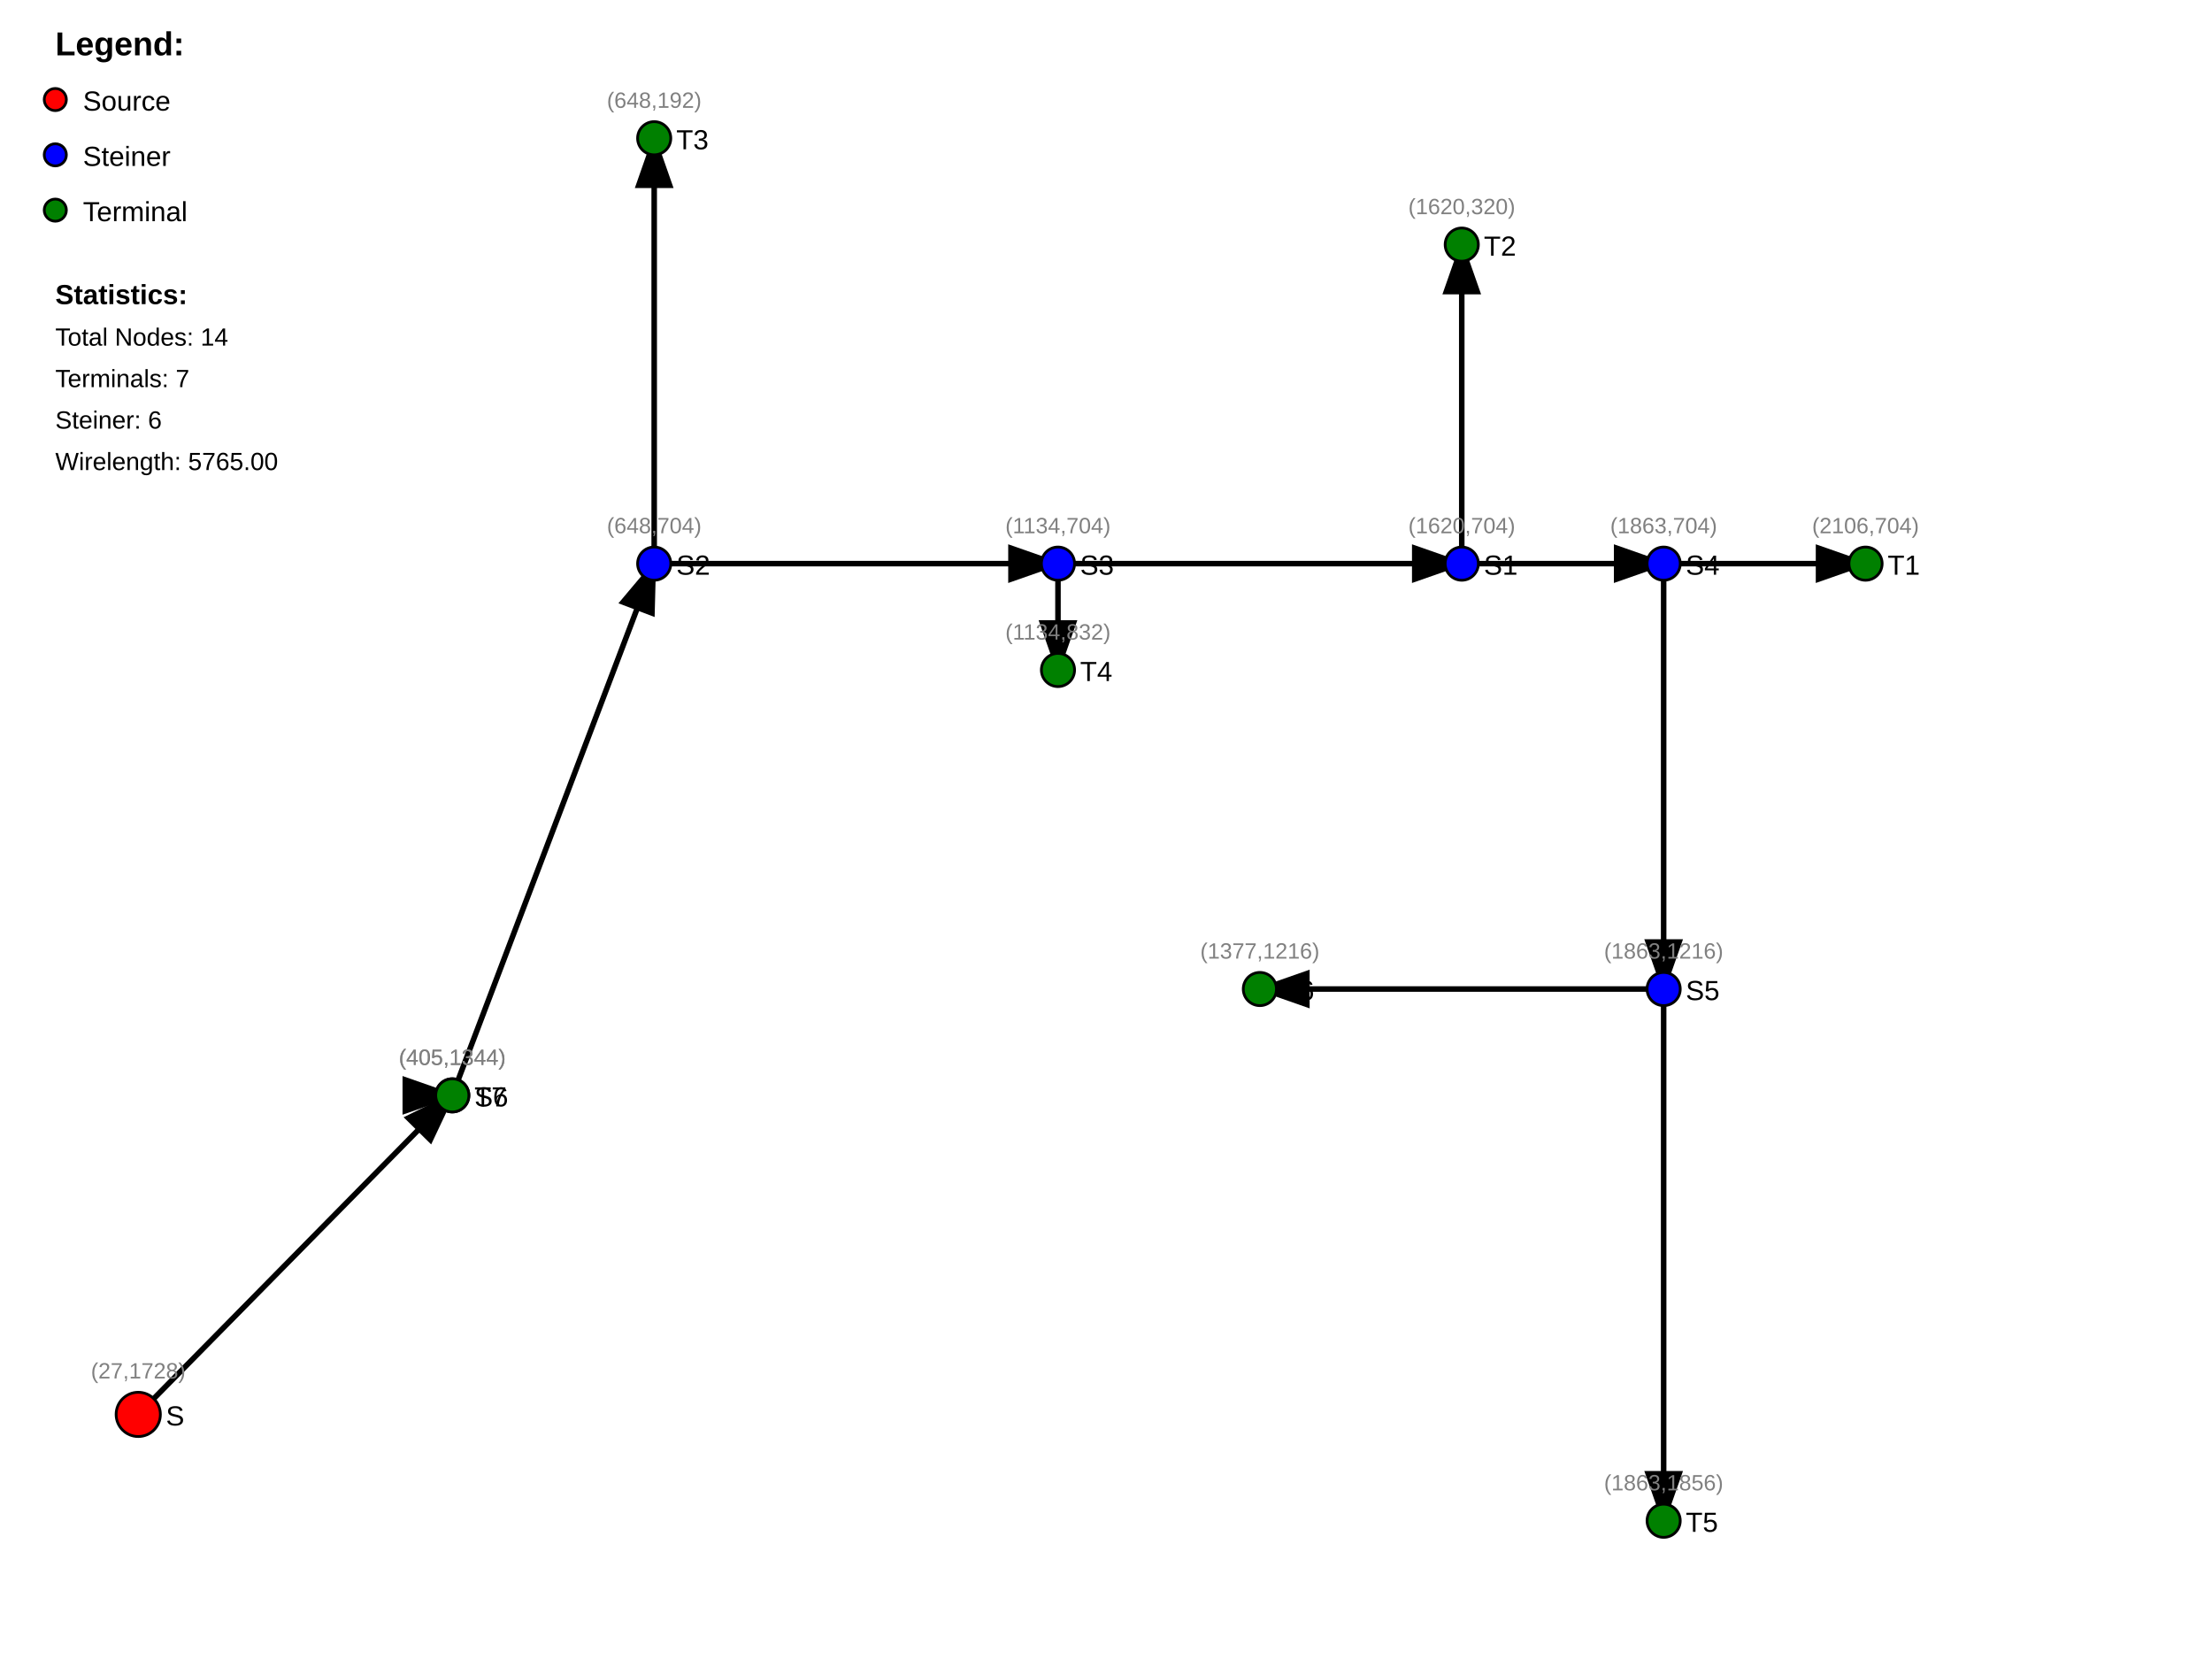
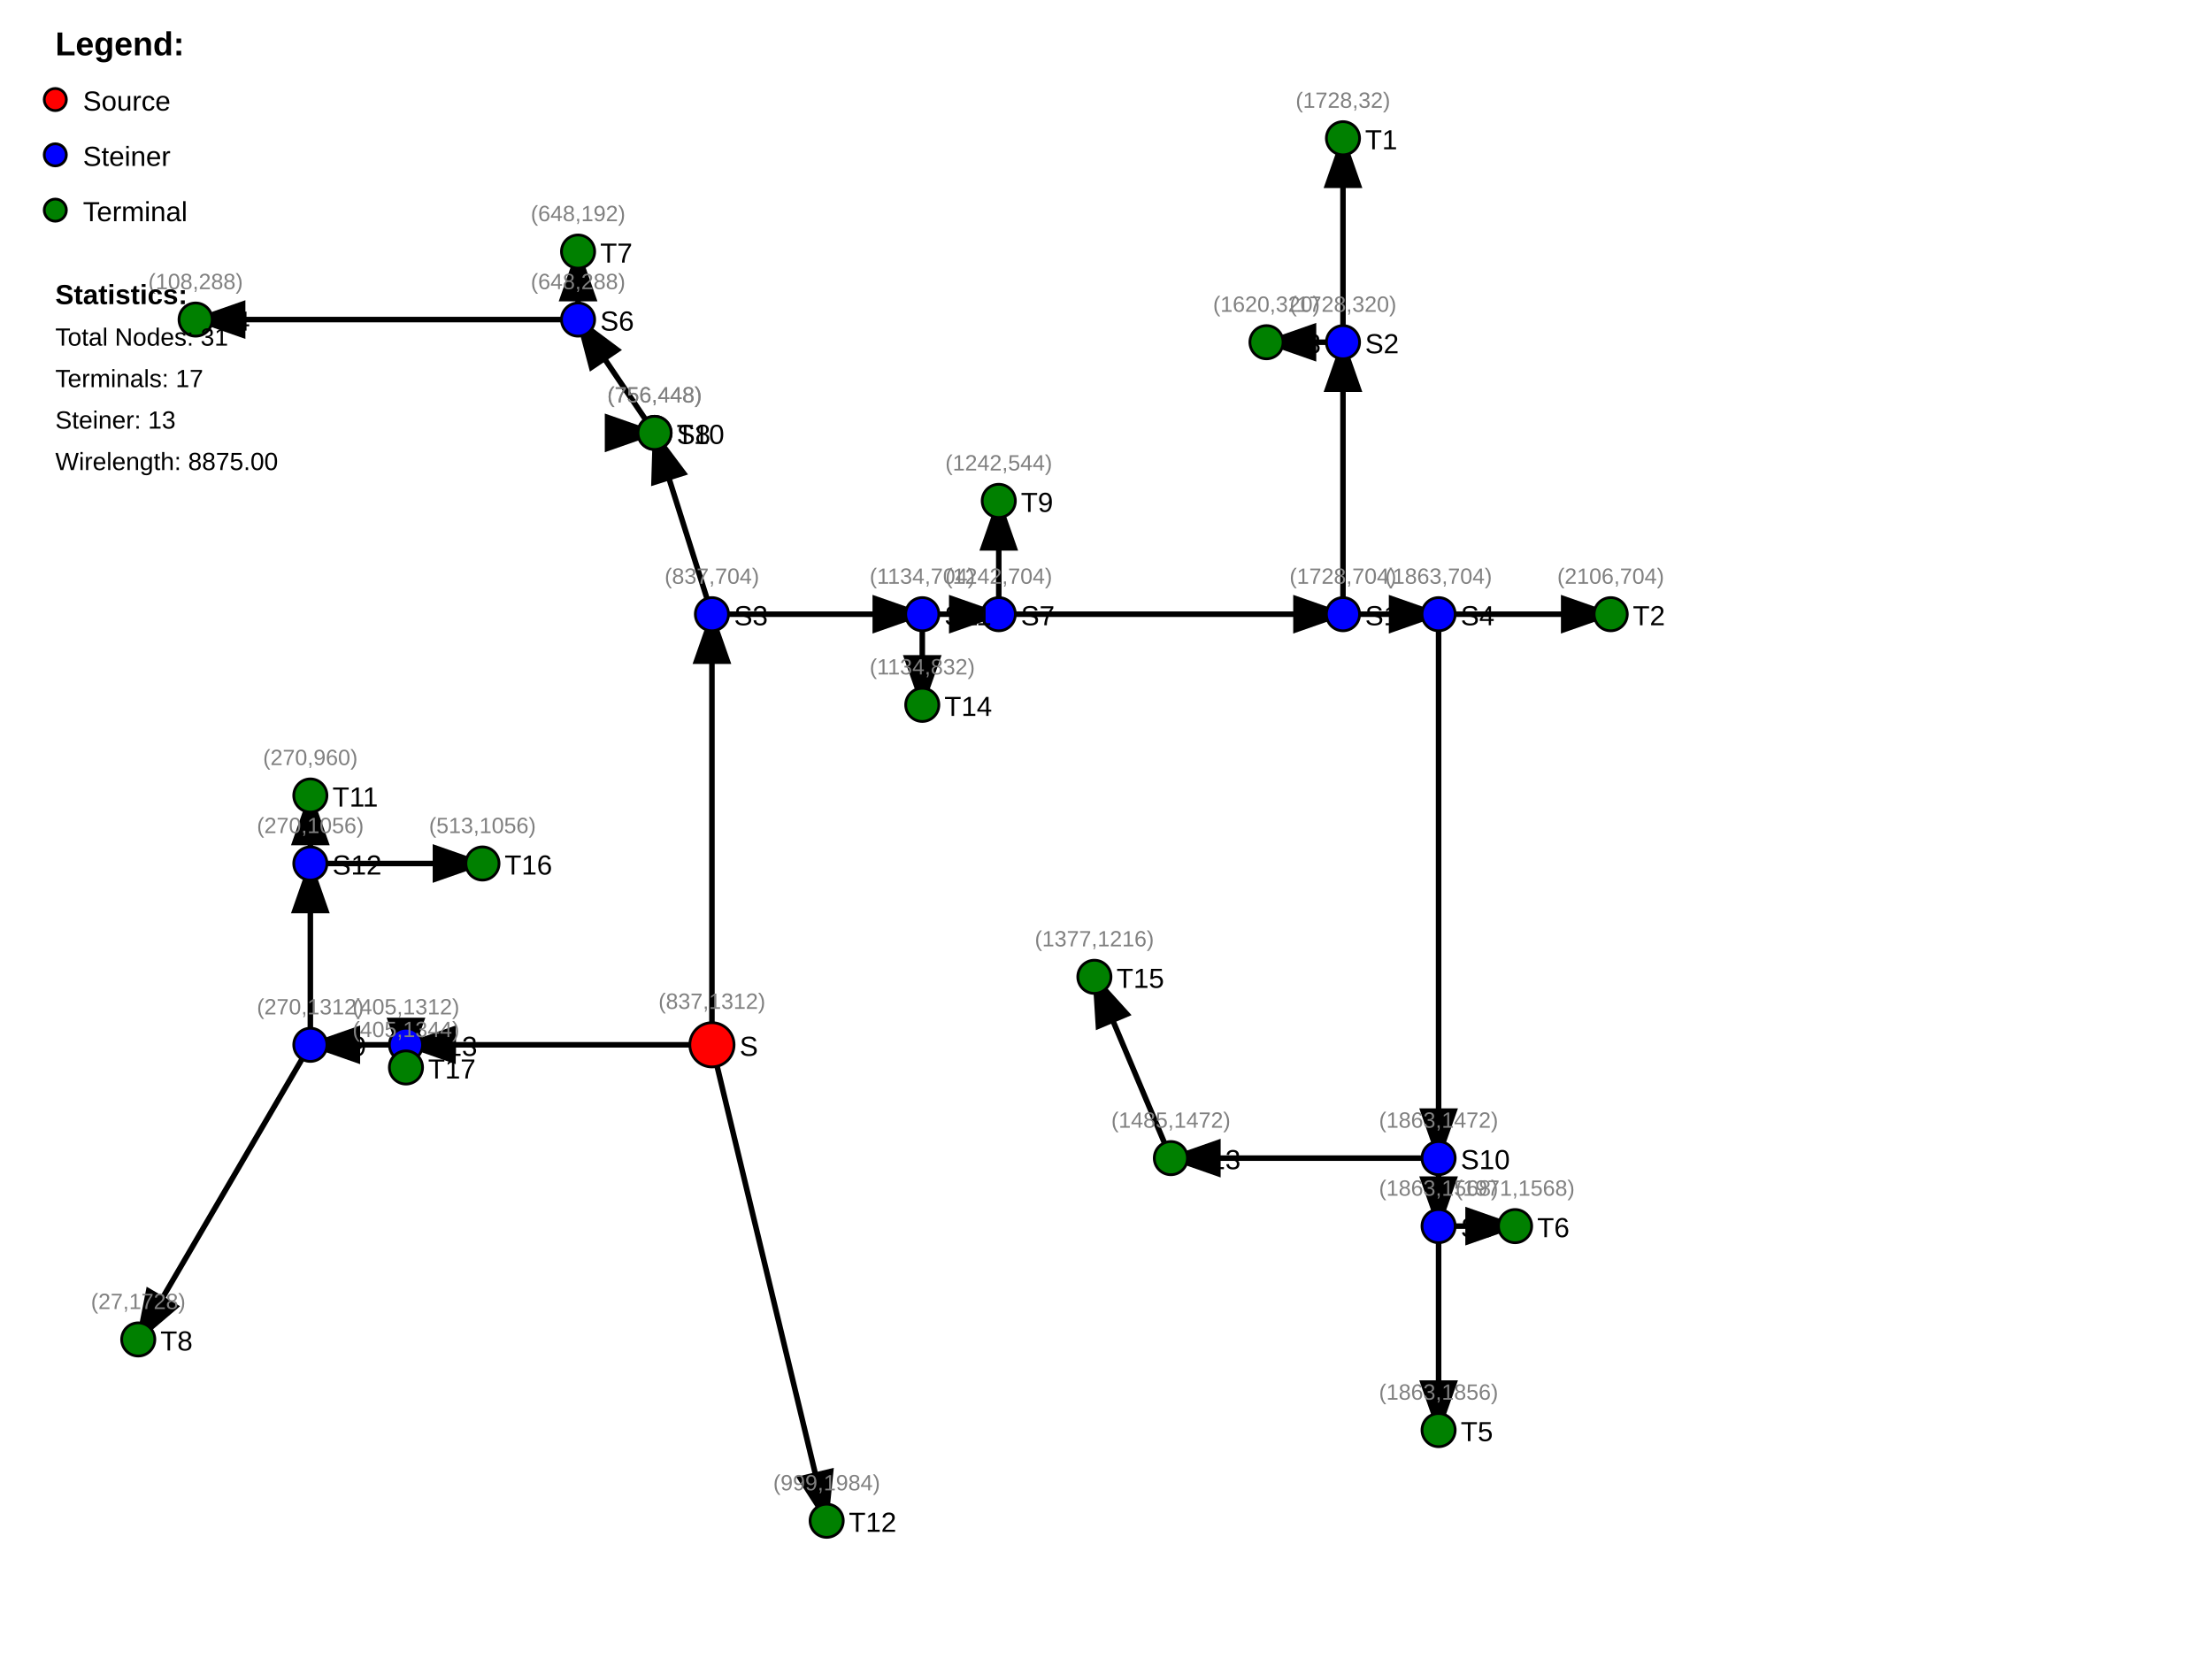
<svg xmlns="http://www.w3.org/2000/svg" width="800" height="600">
  <rect width="100%" height="100%" fill="white" />
  <defs>
    <marker id="arrowhead" markerWidth="10" markerHeight="7" refX="9" refY="3.5" orient="auto">
      <polygon points="0 0, 10 3.5, 0 7" fill="black" />
    </marker>
  </defs>
-   <line x1="50.0" y1="511.538" x2="163.582" y2="396.154" stroke="black" stroke-width="2" marker-end="url(#arrowhead)" />
-   <line x1="163.582" y1="396.154" x2="236.599" y2="203.846" stroke="black" stroke-width="2" marker-end="url(#arrowhead)" />
-   <line x1="163.582" y1="396.154" x2="163.582" y2="396.154" stroke="black" stroke-width="2" marker-end="url(#arrowhead)" />
-   <line x1="236.599" y1="203.846" x2="236.599" y2="50.0" stroke="black" stroke-width="2" marker-end="url(#arrowhead)" />
-   <line x1="236.599" y1="203.846" x2="382.632" y2="203.846" stroke="black" stroke-width="2" marker-end="url(#arrowhead)" />
-   <line x1="382.632" y1="203.846" x2="528.666" y2="203.846" stroke="black" stroke-width="2" marker-end="url(#arrowhead)" />
-   <line x1="382.632" y1="203.846" x2="382.632" y2="242.308" stroke="black" stroke-width="2" marker-end="url(#arrowhead)" />
-   <line x1="528.666" y1="203.846" x2="528.666" y2="88.462" stroke="black" stroke-width="2" marker-end="url(#arrowhead)" />
-   <line x1="528.666" y1="203.846" x2="601.683" y2="203.846" stroke="black" stroke-width="2" marker-end="url(#arrowhead)" />
-   <line x1="601.683" y1="203.846" x2="674.7" y2="203.846" stroke="black" stroke-width="2" marker-end="url(#arrowhead)" />
-   <line x1="601.683" y1="203.846" x2="601.683" y2="357.692" stroke="black" stroke-width="2" marker-end="url(#arrowhead)" />
-   <line x1="601.683" y1="357.692" x2="601.683" y2="550.0" stroke="black" stroke-width="2" marker-end="url(#arrowhead)" />
-   <line x1="601.683" y1="357.692" x2="455.649" y2="357.692" stroke="black" stroke-width="2" marker-end="url(#arrowhead)" />
-   <circle cx="50.0" cy="511.538" r="8" fill="red" stroke="black" stroke-width="1" />
-   <text x="60.0" y="515.538" font-family="Arial" font-size="10" fill="black">S</text>
-   <text x="50.0" y="498.538" font-family="Arial" font-size="8" fill="gray" text-anchor="middle">(27,1728)</text>
-   <circle cx="674.7" cy="203.846" r="6" fill="green" stroke="black" stroke-width="1" />
-   <text x="682.7" y="207.846" font-family="Arial" font-size="10" fill="black">T1</text>
-   <text x="674.7" y="192.846" font-family="Arial" font-size="8" fill="gray" text-anchor="middle">(2106,704)</text>
-   <circle cx="528.666" cy="203.846" r="6" fill="blue" stroke="black" stroke-width="1" />
-   <text x="536.666" y="207.846" font-family="Arial" font-size="10" fill="black">S1</text>
-   <text x="528.666" y="192.846" font-family="Arial" font-size="8" fill="gray" text-anchor="middle">(1620,704)</text>
-   <circle cx="528.666" cy="88.462" r="6" fill="green" stroke="black" stroke-width="1" />
-   <text x="536.666" y="92.462" font-family="Arial" font-size="10" fill="black">T2</text>
-   <text x="528.666" y="77.462" font-family="Arial" font-size="8" fill="gray" text-anchor="middle">(1620,320)</text>
-   <circle cx="236.599" cy="203.846" r="6" fill="blue" stroke="black" stroke-width="1" />
-   <text x="244.599" y="207.846" font-family="Arial" font-size="10" fill="black">S2</text>
-   <text x="236.599" y="192.846" font-family="Arial" font-size="8" fill="gray" text-anchor="middle">(648,704)</text>
-   <circle cx="236.599" cy="50.0" r="6" fill="green" stroke="black" stroke-width="1" />
-   <text x="244.599" y="54.0" font-family="Arial" font-size="10" fill="black">T3</text>
-   <text x="236.599" y="39.0" font-family="Arial" font-size="8" fill="gray" text-anchor="middle">(648,192)</text>
-   <circle cx="382.632" cy="203.846" r="6" fill="blue" stroke="black" stroke-width="1" />
-   <text x="390.632" y="207.846" font-family="Arial" font-size="10" fill="black">S3</text>
-   <text x="382.632" y="192.846" font-family="Arial" font-size="8" fill="gray" text-anchor="middle">(1134,704)</text>
-   <circle cx="382.632" cy="242.308" r="6" fill="green" stroke="black" stroke-width="1" />
-   <text x="390.632" y="246.308" font-family="Arial" font-size="10" fill="black">T4</text>
-   <text x="382.632" y="231.308" font-family="Arial" font-size="8" fill="gray" text-anchor="middle">(1134,832)</text>
-   <circle cx="601.683" cy="203.846" r="6" fill="blue" stroke="black" stroke-width="1" />
-   <text x="609.683" y="207.846" font-family="Arial" font-size="10" fill="black">S4</text>
-   <text x="601.683" y="192.846" font-family="Arial" font-size="8" fill="gray" text-anchor="middle">(1863,704)</text>
-   <circle cx="601.683" cy="550.0" r="6" fill="green" stroke="black" stroke-width="1" />
-   <text x="609.683" y="554.0" font-family="Arial" font-size="10" fill="black">T5</text>
-   <text x="601.683" y="539.0" font-family="Arial" font-size="8" fill="gray" text-anchor="middle">(1863,1856)</text>
-   <circle cx="601.683" cy="357.692" r="6" fill="blue" stroke="black" stroke-width="1" />
-   <text x="609.683" y="361.692" font-family="Arial" font-size="10" fill="black">S5</text>
-   <text x="601.683" y="346.692" font-family="Arial" font-size="8" fill="gray" text-anchor="middle">(1863,1216)</text>
-   <circle cx="455.649" cy="357.692" r="6" fill="green" stroke="black" stroke-width="1" />
-   <text x="463.649" y="361.692" font-family="Arial" font-size="10" fill="black">T6</text>
-   <text x="455.649" y="346.692" font-family="Arial" font-size="8" fill="gray" text-anchor="middle">(1377,1216)</text>
-   <circle cx="163.582" cy="396.154" r="6" fill="blue" stroke="black" stroke-width="1" />
-   <text x="171.582" y="400.154" font-family="Arial" font-size="10" fill="black">S6</text>
-   <text x="163.582" y="385.154" font-family="Arial" font-size="8" fill="gray" text-anchor="middle">(405,1344)</text>
-   <circle cx="163.582" cy="396.154" r="6" fill="green" stroke="black" stroke-width="1" />
-   <text x="171.582" y="400.154" font-family="Arial" font-size="10" fill="black">T7</text>
-   <text x="163.582" y="385.154" font-family="Arial" font-size="8" fill="gray" text-anchor="middle">(405,1344)</text>
+   <line x1="257.48" y1="377.869" x2="257.48" y2="222.131" stroke="black" stroke-width="2" marker-end="url(#arrowhead)" />
+   <line x1="257.48" y1="377.869" x2="298.975" y2="550.0" stroke="black" stroke-width="2" marker-end="url(#arrowhead)" />
+   <line x1="257.48" y1="377.869" x2="146.824" y2="377.869" stroke="black" stroke-width="2" marker-end="url(#arrowhead)" />
+   <line x1="257.48" y1="222.131" x2="236.732" y2="156.557" stroke="black" stroke-width="2" marker-end="url(#arrowhead)" />
+   <line x1="257.48" y1="222.131" x2="333.555" y2="222.131" stroke="black" stroke-width="2" marker-end="url(#arrowhead)" />
+   <line x1="236.732" y1="156.557" x2="209.068" y2="115.574" stroke="black" stroke-width="2" marker-end="url(#arrowhead)" />
+   <line x1="236.732" y1="156.557" x2="236.732" y2="156.557" stroke="black" stroke-width="2" marker-end="url(#arrowhead)" />
+   <line x1="209.068" y1="115.574" x2="70.748" y2="115.574" stroke="black" stroke-width="2" marker-end="url(#arrowhead)" />
+   <line x1="209.068" y1="115.574" x2="209.068" y2="90.984" stroke="black" stroke-width="2" marker-end="url(#arrowhead)" />
+   <line x1="333.555" y1="222.131" x2="361.219" y2="222.131" stroke="black" stroke-width="2" marker-end="url(#arrowhead)" />
+   <line x1="333.555" y1="222.131" x2="333.555" y2="254.918" stroke="black" stroke-width="2" marker-end="url(#arrowhead)" />
+   <line x1="361.219" y1="222.131" x2="485.707" y2="222.131" stroke="black" stroke-width="2" marker-end="url(#arrowhead)" />
+   <line x1="361.219" y1="222.131" x2="361.219" y2="181.148" stroke="black" stroke-width="2" marker-end="url(#arrowhead)" />
+   <line x1="485.707" y1="222.131" x2="485.707" y2="123.77" stroke="black" stroke-width="2" marker-end="url(#arrowhead)" />
+   <line x1="485.707" y1="222.131" x2="520.287" y2="222.131" stroke="black" stroke-width="2" marker-end="url(#arrowhead)" />
+   <line x1="485.707" y1="123.77" x2="485.707" y2="50.0" stroke="black" stroke-width="2" marker-end="url(#arrowhead)" />
+   <line x1="485.707" y1="123.77" x2="458.043" y2="123.77" stroke="black" stroke-width="2" marker-end="url(#arrowhead)" />
+   <line x1="520.287" y1="222.131" x2="582.531" y2="222.131" stroke="black" stroke-width="2" marker-end="url(#arrowhead)" />
+   <line x1="520.287" y1="222.131" x2="520.287" y2="418.852" stroke="black" stroke-width="2" marker-end="url(#arrowhead)" />
+   <line x1="520.287" y1="418.852" x2="520.287" y2="443.443" stroke="black" stroke-width="2" marker-end="url(#arrowhead)" />
+   <line x1="520.287" y1="418.852" x2="423.463" y2="418.852" stroke="black" stroke-width="2" marker-end="url(#arrowhead)" />
+   <line x1="520.287" y1="443.443" x2="520.287" y2="517.213" stroke="black" stroke-width="2" marker-end="url(#arrowhead)" />
+   <line x1="520.287" y1="443.443" x2="547.951" y2="443.443" stroke="black" stroke-width="2" marker-end="url(#arrowhead)" />
+   <line x1="423.463" y1="418.852" x2="395.799" y2="353.279" stroke="black" stroke-width="2" marker-end="url(#arrowhead)" />
+   <line x1="146.824" y1="377.869" x2="112.244" y2="377.869" stroke="black" stroke-width="2" marker-end="url(#arrowhead)" />
+   <line x1="146.824" y1="377.869" x2="146.824" y2="386.066" stroke="black" stroke-width="2" marker-end="url(#arrowhead)" />
+   <line x1="112.244" y1="377.869" x2="50.0" y2="484.426" stroke="black" stroke-width="2" marker-end="url(#arrowhead)" />
+   <line x1="112.244" y1="377.869" x2="112.244" y2="312.295" stroke="black" stroke-width="2" marker-end="url(#arrowhead)" />
+   <line x1="112.244" y1="312.295" x2="112.244" y2="287.705" stroke="black" stroke-width="2" marker-end="url(#arrowhead)" />
+   <line x1="112.244" y1="312.295" x2="174.488" y2="312.295" stroke="black" stroke-width="2" marker-end="url(#arrowhead)" />
+   <circle cx="257.48" cy="377.869" r="8" fill="red" stroke="black" stroke-width="1" />
+   <text x="267.48" y="381.869" font-family="Arial" font-size="10" fill="black">S</text>
+   <text x="257.48" y="364.869" font-family="Arial" font-size="8" fill="gray" text-anchor="middle">(837,1312)</text>
+   <circle cx="485.707" cy="50.0" r="6" fill="green" stroke="black" stroke-width="1" />
+   <text x="493.707" y="54.0" font-family="Arial" font-size="10" fill="black">T1</text>
+   <text x="485.707" y="39.0" font-family="Arial" font-size="8" fill="gray" text-anchor="middle">(1728,32)</text>
+   <circle cx="485.707" cy="222.131" r="6" fill="blue" stroke="black" stroke-width="1" />
+   <text x="493.707" y="226.131" font-family="Arial" font-size="10" fill="black">S1</text>
+   <text x="485.707" y="211.131" font-family="Arial" font-size="8" fill="gray" text-anchor="middle">(1728,704)</text>
+   <circle cx="582.531" cy="222.131" r="6" fill="green" stroke="black" stroke-width="1" />
+   <text x="590.531" y="226.131" font-family="Arial" font-size="10" fill="black">T2</text>
+   <text x="582.531" y="211.131" font-family="Arial" font-size="8" fill="gray" text-anchor="middle">(2106,704)</text>
+   <circle cx="485.707" cy="123.77" r="6" fill="blue" stroke="black" stroke-width="1" />
+   <text x="493.707" y="127.77" font-family="Arial" font-size="10" fill="black">S2</text>
+   <text x="485.707" y="112.77" font-family="Arial" font-size="8" fill="gray" text-anchor="middle">(1728,320)</text>
+   <circle cx="458.043" cy="123.77" r="6" fill="green" stroke="black" stroke-width="1" />
+   <text x="466.043" y="127.77" font-family="Arial" font-size="10" fill="black">T3</text>
+   <text x="458.043" y="112.77" font-family="Arial" font-size="8" fill="gray" text-anchor="middle">(1620,320)</text>
+   <circle cx="257.48" cy="222.131" r="6" fill="blue" stroke="black" stroke-width="1" />
+   <text x="265.48" y="226.131" font-family="Arial" font-size="10" fill="black">S3</text>
+   <text x="257.48" y="211.131" font-family="Arial" font-size="8" fill="gray" text-anchor="middle">(837,704)</text>
+   <circle cx="70.748" cy="115.574" r="6" fill="green" stroke="black" stroke-width="1" />
+   <text x="78.748" y="119.574" font-family="Arial" font-size="10" fill="black">T4</text>
+   <text x="70.748" y="104.574" font-family="Arial" font-size="8" fill="gray" text-anchor="middle">(108,288)</text>
+   <circle cx="520.287" cy="222.131" r="6" fill="blue" stroke="black" stroke-width="1" />
+   <text x="528.287" y="226.131" font-family="Arial" font-size="10" fill="black">S4</text>
+   <text x="520.287" y="211.131" font-family="Arial" font-size="8" fill="gray" text-anchor="middle">(1863,704)</text>
+   <circle cx="520.287" cy="517.213" r="6" fill="green" stroke="black" stroke-width="1" />
+   <text x="528.287" y="521.213" font-family="Arial" font-size="10" fill="black">T5</text>
+   <text x="520.287" y="506.213" font-family="Arial" font-size="8" fill="gray" text-anchor="middle">(1863,1856)</text>
+   <circle cx="520.287" cy="443.443" r="6" fill="blue" stroke="black" stroke-width="1" />
+   <text x="528.287" y="447.443" font-family="Arial" font-size="10" fill="black">S5</text>
+   <text x="520.287" y="432.443" font-family="Arial" font-size="8" fill="gray" text-anchor="middle">(1863,1568)</text>
+   <circle cx="547.951" cy="443.443" r="6" fill="green" stroke="black" stroke-width="1" />
+   <text x="555.951" y="447.443" font-family="Arial" font-size="10" fill="black">T6</text>
+   <text x="547.951" y="432.443" font-family="Arial" font-size="8" fill="gray" text-anchor="middle">(1971,1568)</text>
+   <circle cx="209.068" cy="115.574" r="6" fill="blue" stroke="black" stroke-width="1" />
+   <text x="217.068" y="119.574" font-family="Arial" font-size="10" fill="black">S6</text>
+   <text x="209.068" y="104.574" font-family="Arial" font-size="8" fill="gray" text-anchor="middle">(648,288)</text>
+   <circle cx="209.068" cy="90.984" r="6" fill="green" stroke="black" stroke-width="1" />
+   <text x="217.068" y="94.984" font-family="Arial" font-size="10" fill="black">T7</text>
+   <text x="209.068" y="79.984" font-family="Arial" font-size="8" fill="gray" text-anchor="middle">(648,192)</text>
+   <circle cx="50.0" cy="484.426" r="6" fill="green" stroke="black" stroke-width="1" />
+   <text x="58.0" y="488.426" font-family="Arial" font-size="10" fill="black">T8</text>
+   <text x="50.0" y="473.426" font-family="Arial" font-size="8" fill="gray" text-anchor="middle">(27,1728)</text>
+   <circle cx="361.219" cy="222.131" r="6" fill="blue" stroke="black" stroke-width="1" />
+   <text x="369.219" y="226.131" font-family="Arial" font-size="10" fill="black">S7</text>
+   <text x="361.219" y="211.131" font-family="Arial" font-size="8" fill="gray" text-anchor="middle">(1242,704)</text>
+   <circle cx="361.219" cy="181.148" r="6" fill="green" stroke="black" stroke-width="1" />
+   <text x="369.219" y="185.148" font-family="Arial" font-size="10" fill="black">T9</text>
+   <text x="361.219" y="170.148" font-family="Arial" font-size="8" fill="gray" text-anchor="middle">(1242,544)</text>
+   <circle cx="236.732" cy="156.557" r="6" fill="blue" stroke="black" stroke-width="1" />
+   <text x="244.732" y="160.557" font-family="Arial" font-size="10" fill="black">S8</text>
+   <text x="236.732" y="145.557" font-family="Arial" font-size="8" fill="gray" text-anchor="middle">(756,448)</text>
+   <circle cx="236.732" cy="156.557" r="6" fill="green" stroke="black" stroke-width="1" />
+   <text x="244.732" y="160.557" font-family="Arial" font-size="10" fill="black">T10</text>
+   <text x="236.732" y="145.557" font-family="Arial" font-size="8" fill="gray" text-anchor="middle">(756,448)</text>
+   <circle cx="112.244" cy="377.869" r="6" fill="blue" stroke="black" stroke-width="1" />
+   <text x="120.244" y="381.869" font-family="Arial" font-size="10" fill="black">S9</text>
+   <text x="112.244" y="366.869" font-family="Arial" font-size="8" fill="gray" text-anchor="middle">(270,1312)</text>
+   <circle cx="112.244" cy="287.705" r="6" fill="green" stroke="black" stroke-width="1" />
+   <text x="120.244" y="291.705" font-family="Arial" font-size="10" fill="black">T11</text>
+   <text x="112.244" y="276.705" font-family="Arial" font-size="8" fill="gray" text-anchor="middle">(270,960)</text>
+   <circle cx="298.975" cy="550.0" r="6" fill="green" stroke="black" stroke-width="1" />
+   <text x="306.975" y="554.0" font-family="Arial" font-size="10" fill="black">T12</text>
+   <text x="298.975" y="539.0" font-family="Arial" font-size="8" fill="gray" text-anchor="middle">(999,1984)</text>
+   <circle cx="520.287" cy="418.852" r="6" fill="blue" stroke="black" stroke-width="1" />
+   <text x="528.287" y="422.852" font-family="Arial" font-size="10" fill="black">S10</text>
+   <text x="520.287" y="407.852" font-family="Arial" font-size="8" fill="gray" text-anchor="middle">(1863,1472)</text>
+   <circle cx="423.463" cy="418.852" r="6" fill="green" stroke="black" stroke-width="1" />
+   <text x="431.463" y="422.852" font-family="Arial" font-size="10" fill="black">T13</text>
+   <text x="423.463" y="407.852" font-family="Arial" font-size="8" fill="gray" text-anchor="middle">(1485,1472)</text>
+   <circle cx="333.555" cy="222.131" r="6" fill="blue" stroke="black" stroke-width="1" />
+   <text x="341.555" y="226.131" font-family="Arial" font-size="10" fill="black">S11</text>
+   <text x="333.555" y="211.131" font-family="Arial" font-size="8" fill="gray" text-anchor="middle">(1134,704)</text>
+   <circle cx="333.555" cy="254.918" r="6" fill="green" stroke="black" stroke-width="1" />
+   <text x="341.555" y="258.918" font-family="Arial" font-size="10" fill="black">T14</text>
+   <text x="333.555" y="243.918" font-family="Arial" font-size="8" fill="gray" text-anchor="middle">(1134,832)</text>
+   <circle cx="395.799" cy="353.279" r="6" fill="green" stroke="black" stroke-width="1" />
+   <text x="403.799" y="357.279" font-family="Arial" font-size="10" fill="black">T15</text>
+   <text x="395.799" y="342.279" font-family="Arial" font-size="8" fill="gray" text-anchor="middle">(1377,1216)</text>
+   <circle cx="112.244" cy="312.295" r="6" fill="blue" stroke="black" stroke-width="1" />
+   <text x="120.244" y="316.295" font-family="Arial" font-size="10" fill="black">S12</text>
+   <text x="112.244" y="301.295" font-family="Arial" font-size="8" fill="gray" text-anchor="middle">(270,1056)</text>
+   <circle cx="174.488" cy="312.295" r="6" fill="green" stroke="black" stroke-width="1" />
+   <text x="182.488" y="316.295" font-family="Arial" font-size="10" fill="black">T16</text>
+   <text x="174.488" y="301.295" font-family="Arial" font-size="8" fill="gray" text-anchor="middle">(513,1056)</text>
+   <circle cx="146.824" cy="377.869" r="6" fill="blue" stroke="black" stroke-width="1" />
+   <text x="154.824" y="381.869" font-family="Arial" font-size="10" fill="black">S13</text>
+   <text x="146.824" y="366.869" font-family="Arial" font-size="8" fill="gray" text-anchor="middle">(405,1312)</text>
+   <circle cx="146.824" cy="386.066" r="6" fill="green" stroke="black" stroke-width="1" />
+   <text x="154.824" y="390.066" font-family="Arial" font-size="10" fill="black">T17</text>
+   <text x="146.824" y="375.066" font-family="Arial" font-size="8" fill="gray" text-anchor="middle">(405,1344)</text>
  <text x="20" y="20" font-family="Arial" font-size="12" font-weight="bold">Legend:</text>
  <circle cx="20" cy="36" r="4" fill="red" stroke="black" />
  <text x="30" y="40" font-family="Arial" font-size="10">Source</text>
  <circle cx="20" cy="56" r="4" fill="blue" stroke="black" />
  <text x="30" y="60" font-family="Arial" font-size="10">Steiner</text>
  <circle cx="20" cy="76" r="4" fill="green" stroke="black" />
  <text x="30" y="80" font-family="Arial" font-size="10">Terminal</text>
  <text x="20" y="110" font-family="Arial" font-size="10" font-weight="bold">Statistics:</text>
-   <text x="20" y="125" font-family="Arial" font-size="9">Total Nodes: 14</text>
-   <text x="20" y="140" font-family="Arial" font-size="9">Terminals: 7</text>
-   <text x="20" y="155" font-family="Arial" font-size="9">Steiner: 6</text>
-   <text x="20" y="170" font-family="Arial" font-size="9">Wirelength: 5765.00</text>
+   <text x="20" y="125" font-family="Arial" font-size="9">Total Nodes: 31</text>
+   <text x="20" y="140" font-family="Arial" font-size="9">Terminals: 17</text>
+   <text x="20" y="155" font-family="Arial" font-size="9">Steiner: 13</text>
+   <text x="20" y="170" font-family="Arial" font-size="9">Wirelength: 8875.00</text>
</svg>
